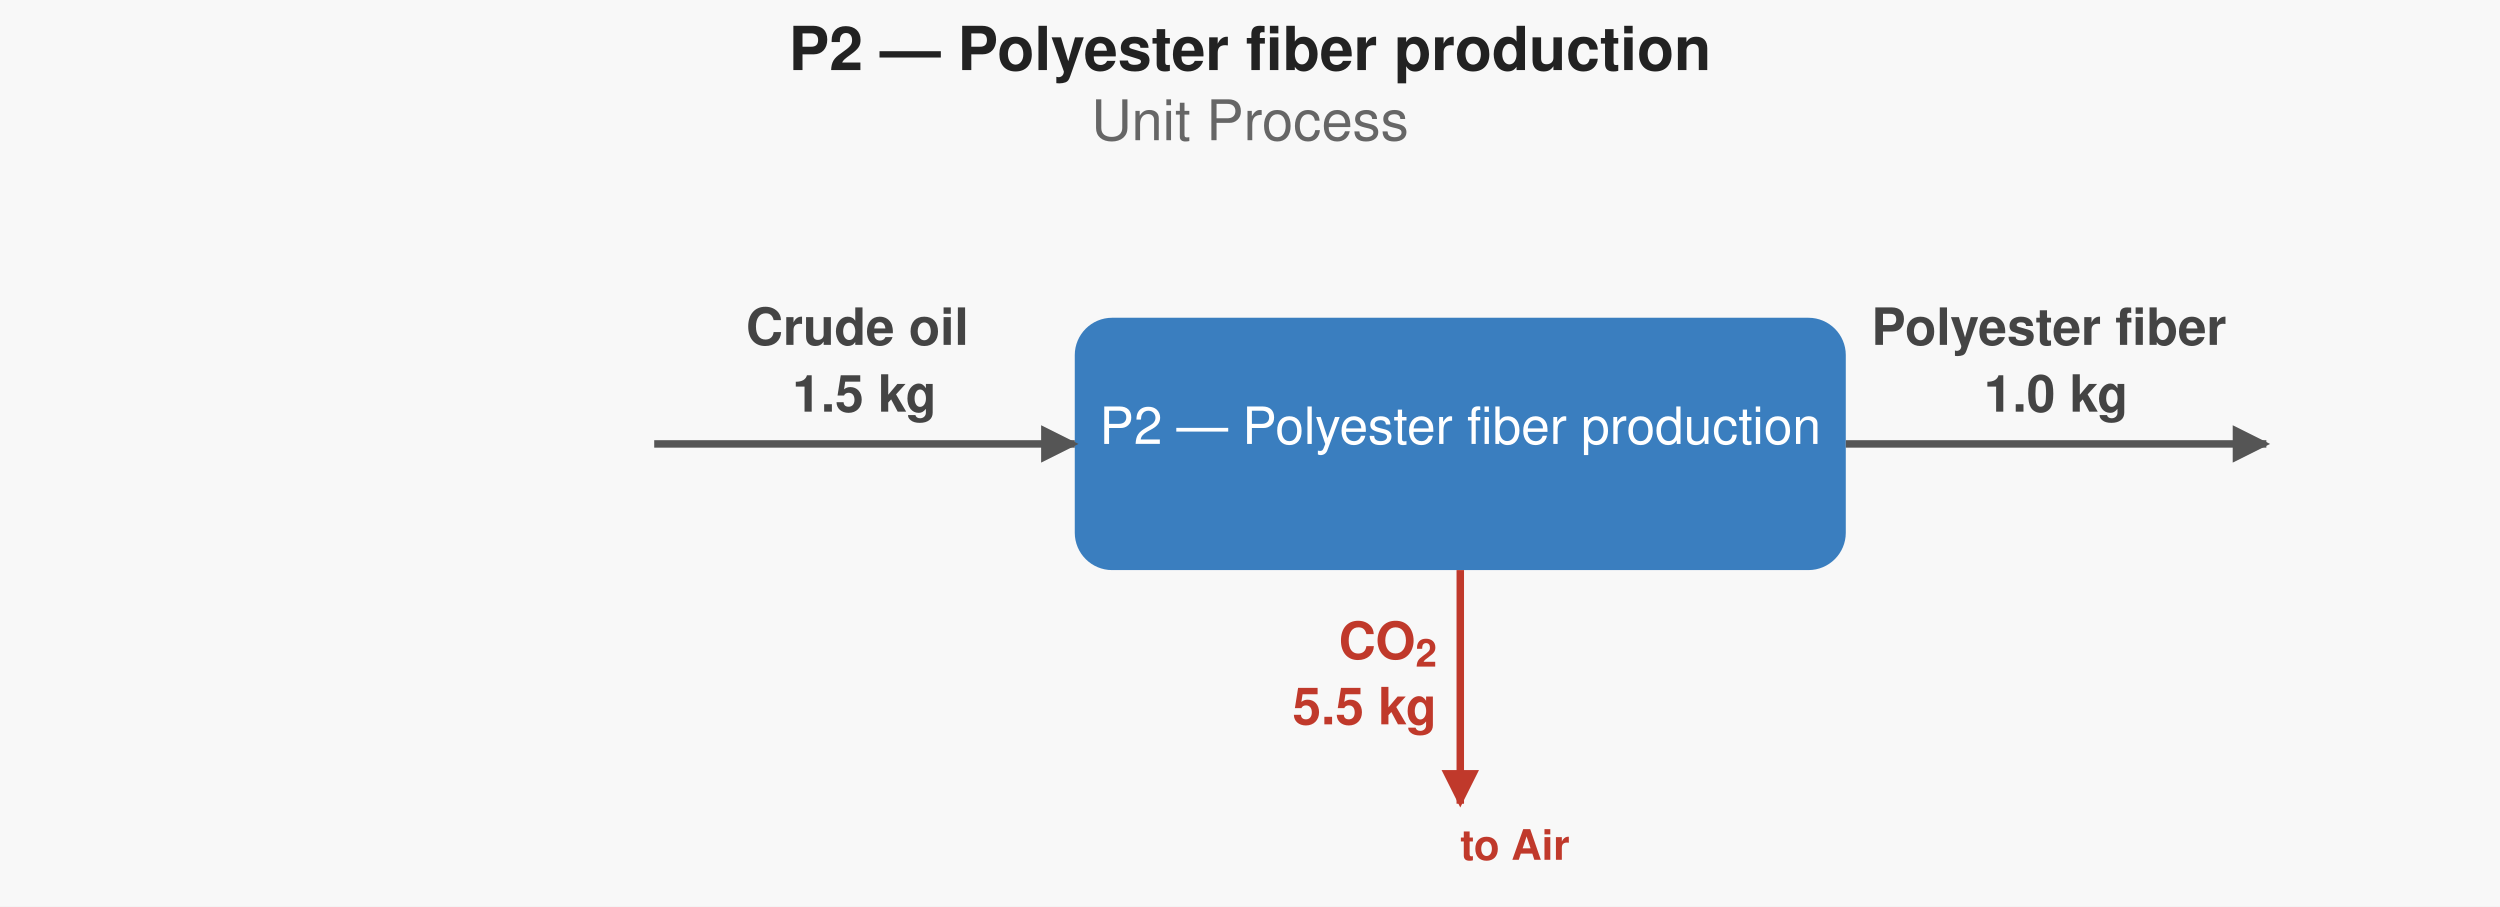
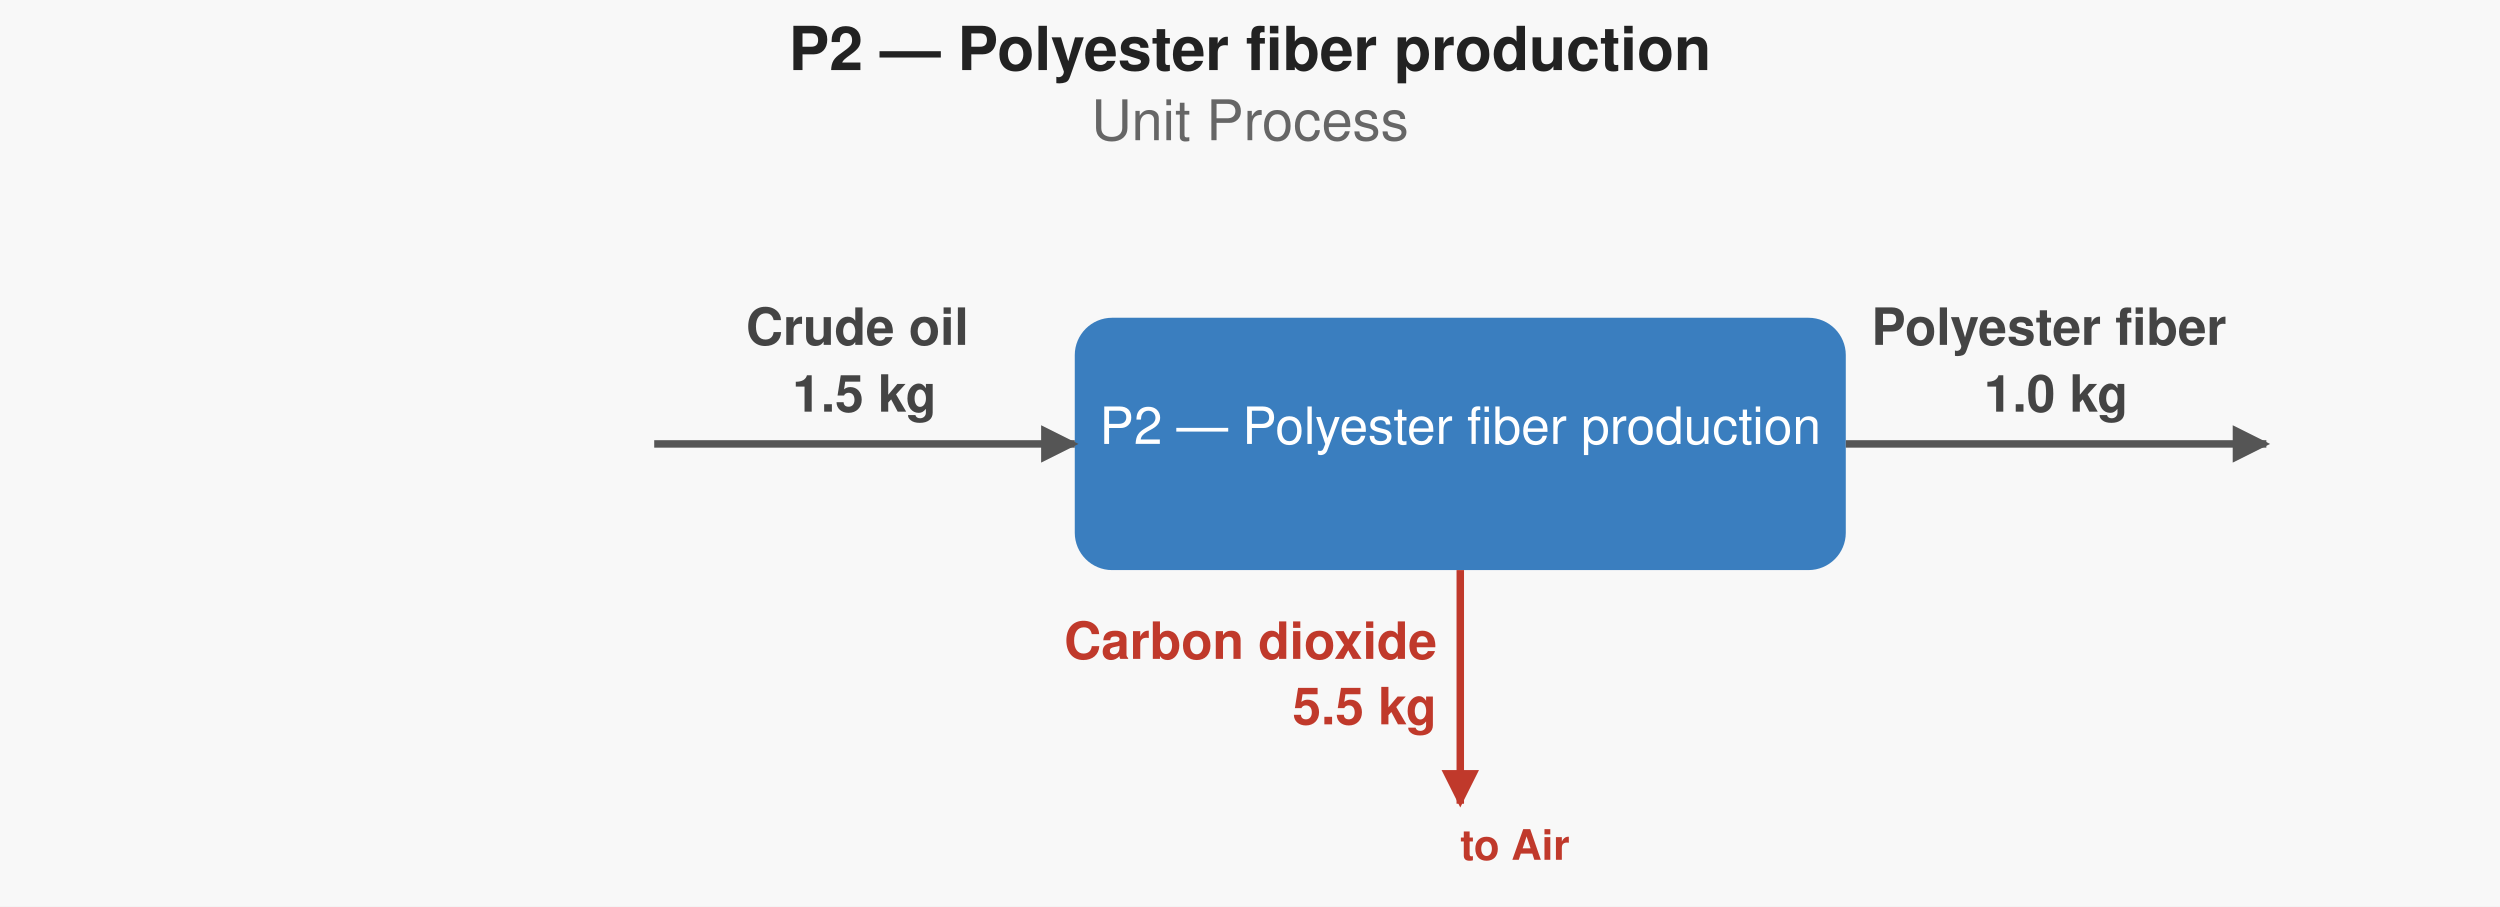
<svg xmlns="http://www.w3.org/2000/svg" width="535.0" height="194.0" viewBox="0 0 535.0 194.0">
  <rect x="0" y="0" width="535.0" height="194.0" fill="#f8f8f8" />
  <defs>
    <marker id="arr" viewBox="0 0 10 10" refX="9" refY="5" markerWidth="5" markerHeight="5" orient="auto">
      <path d="M0,0 L10,5 L0,10 z" fill="#555555" />
    </marker>
    <marker id="arr-green" viewBox="0 0 10 10" refX="9" refY="5" markerWidth="5" markerHeight="5" orient="auto">
      <path d="M0,0 L10,5 L0,10 z" fill="#2d7a45" />
    </marker>
    <marker id="arr-red" viewBox="0 0 10 10" refX="9" refY="5" markerWidth="5" markerHeight="5" orient="auto">
      <path d="M0,0 L10,5 L0,10 z" fill="#c0392b" />
    </marker>
  </defs>
  <text x="267.5" y="15.0" text-anchor="middle" dominant-baseline="auto" font-family="Helvetica,Arial,sans-serif" font-size="13" font-weight="bold" fill="#222">P2 — Polyester fiber production</text>
  <text x="267.5" y="30.0" text-anchor="middle" dominant-baseline="auto" font-family="Helvetica,Arial,sans-serif" font-size="12" font-weight="normal" fill="#666">Unit Process</text>
  <rect x="230.0" y="68.0" width="165" height="54" rx="8" fill="#3a7ebf" />
  <text x="312.5" y="95.0" text-anchor="middle" dominant-baseline="auto" font-family="Helvetica,Arial,sans-serif" font-size="11" font-weight="normal" fill="white">P2 — Polyester fiber production</text>
  <line x1="395.0" y1="95.0" x2="485.0" y2="95.0" stroke="#555555" stroke-width="1.6" marker-end="url(#arr)" />
  <text text-anchor="middle" font-family="Helvetica,Arial,sans-serif" font-size="11" font-weight="bold" fill="#444">
    <tspan x="440.0" y="73.8" dominant-baseline="auto">Polyester fiber</tspan>
    <tspan x="440.0" y="88.1" dominant-baseline="auto">1.0 kg</tspan>
  </text>
  <line x1="140.0" y1="95.0" x2="230.0" y2="95.0" stroke="#555555" stroke-width="1.6" marker-end="url(#arr)" />
  <text text-anchor="middle" font-family="Helvetica,Arial,sans-serif" font-size="11" font-weight="bold" fill="#444">
    <tspan x="185.0" y="73.8" dominant-baseline="auto">Crude oil</tspan>
    <tspan x="185.0" y="88.1" dominant-baseline="auto">1.5 kg</tspan>
  </text>
  <line x1="312.5" y1="122.0" x2="312.5" y2="172.0" stroke="#c0392b" stroke-width="1.6" marker-end="url(#arr-red)" />
-   <text x="307.5" y="141.0" text-anchor="end" dominant-baseline="auto" font-family="Helvetica,Arial,sans-serif" font-size="11" font-weight="bold" fill="#c0392b">CO<tspan baseline-shift="sub" font-size="0.75em">2</tspan>
-   </text>
+   <text x="307.5" y="141.0" text-anchor="end" dominant-baseline="auto" font-family="Helvetica,Arial,sans-serif" font-size="11" font-weight="bold" fill="#c0392b">Carbon dioxide</text>
  <text x="307.5" y="155.0" text-anchor="end" dominant-baseline="auto" font-family="Helvetica,Arial,sans-serif" font-size="11" font-weight="bold" fill="#c0392b">5.5 kg</text>
  <text x="312.5" y="184.0" text-anchor="start" dominant-baseline="auto" font-family="Helvetica,Arial,sans-serif" font-size="9" font-weight="bold" fill="#c0392b">to Air</text>
</svg>
